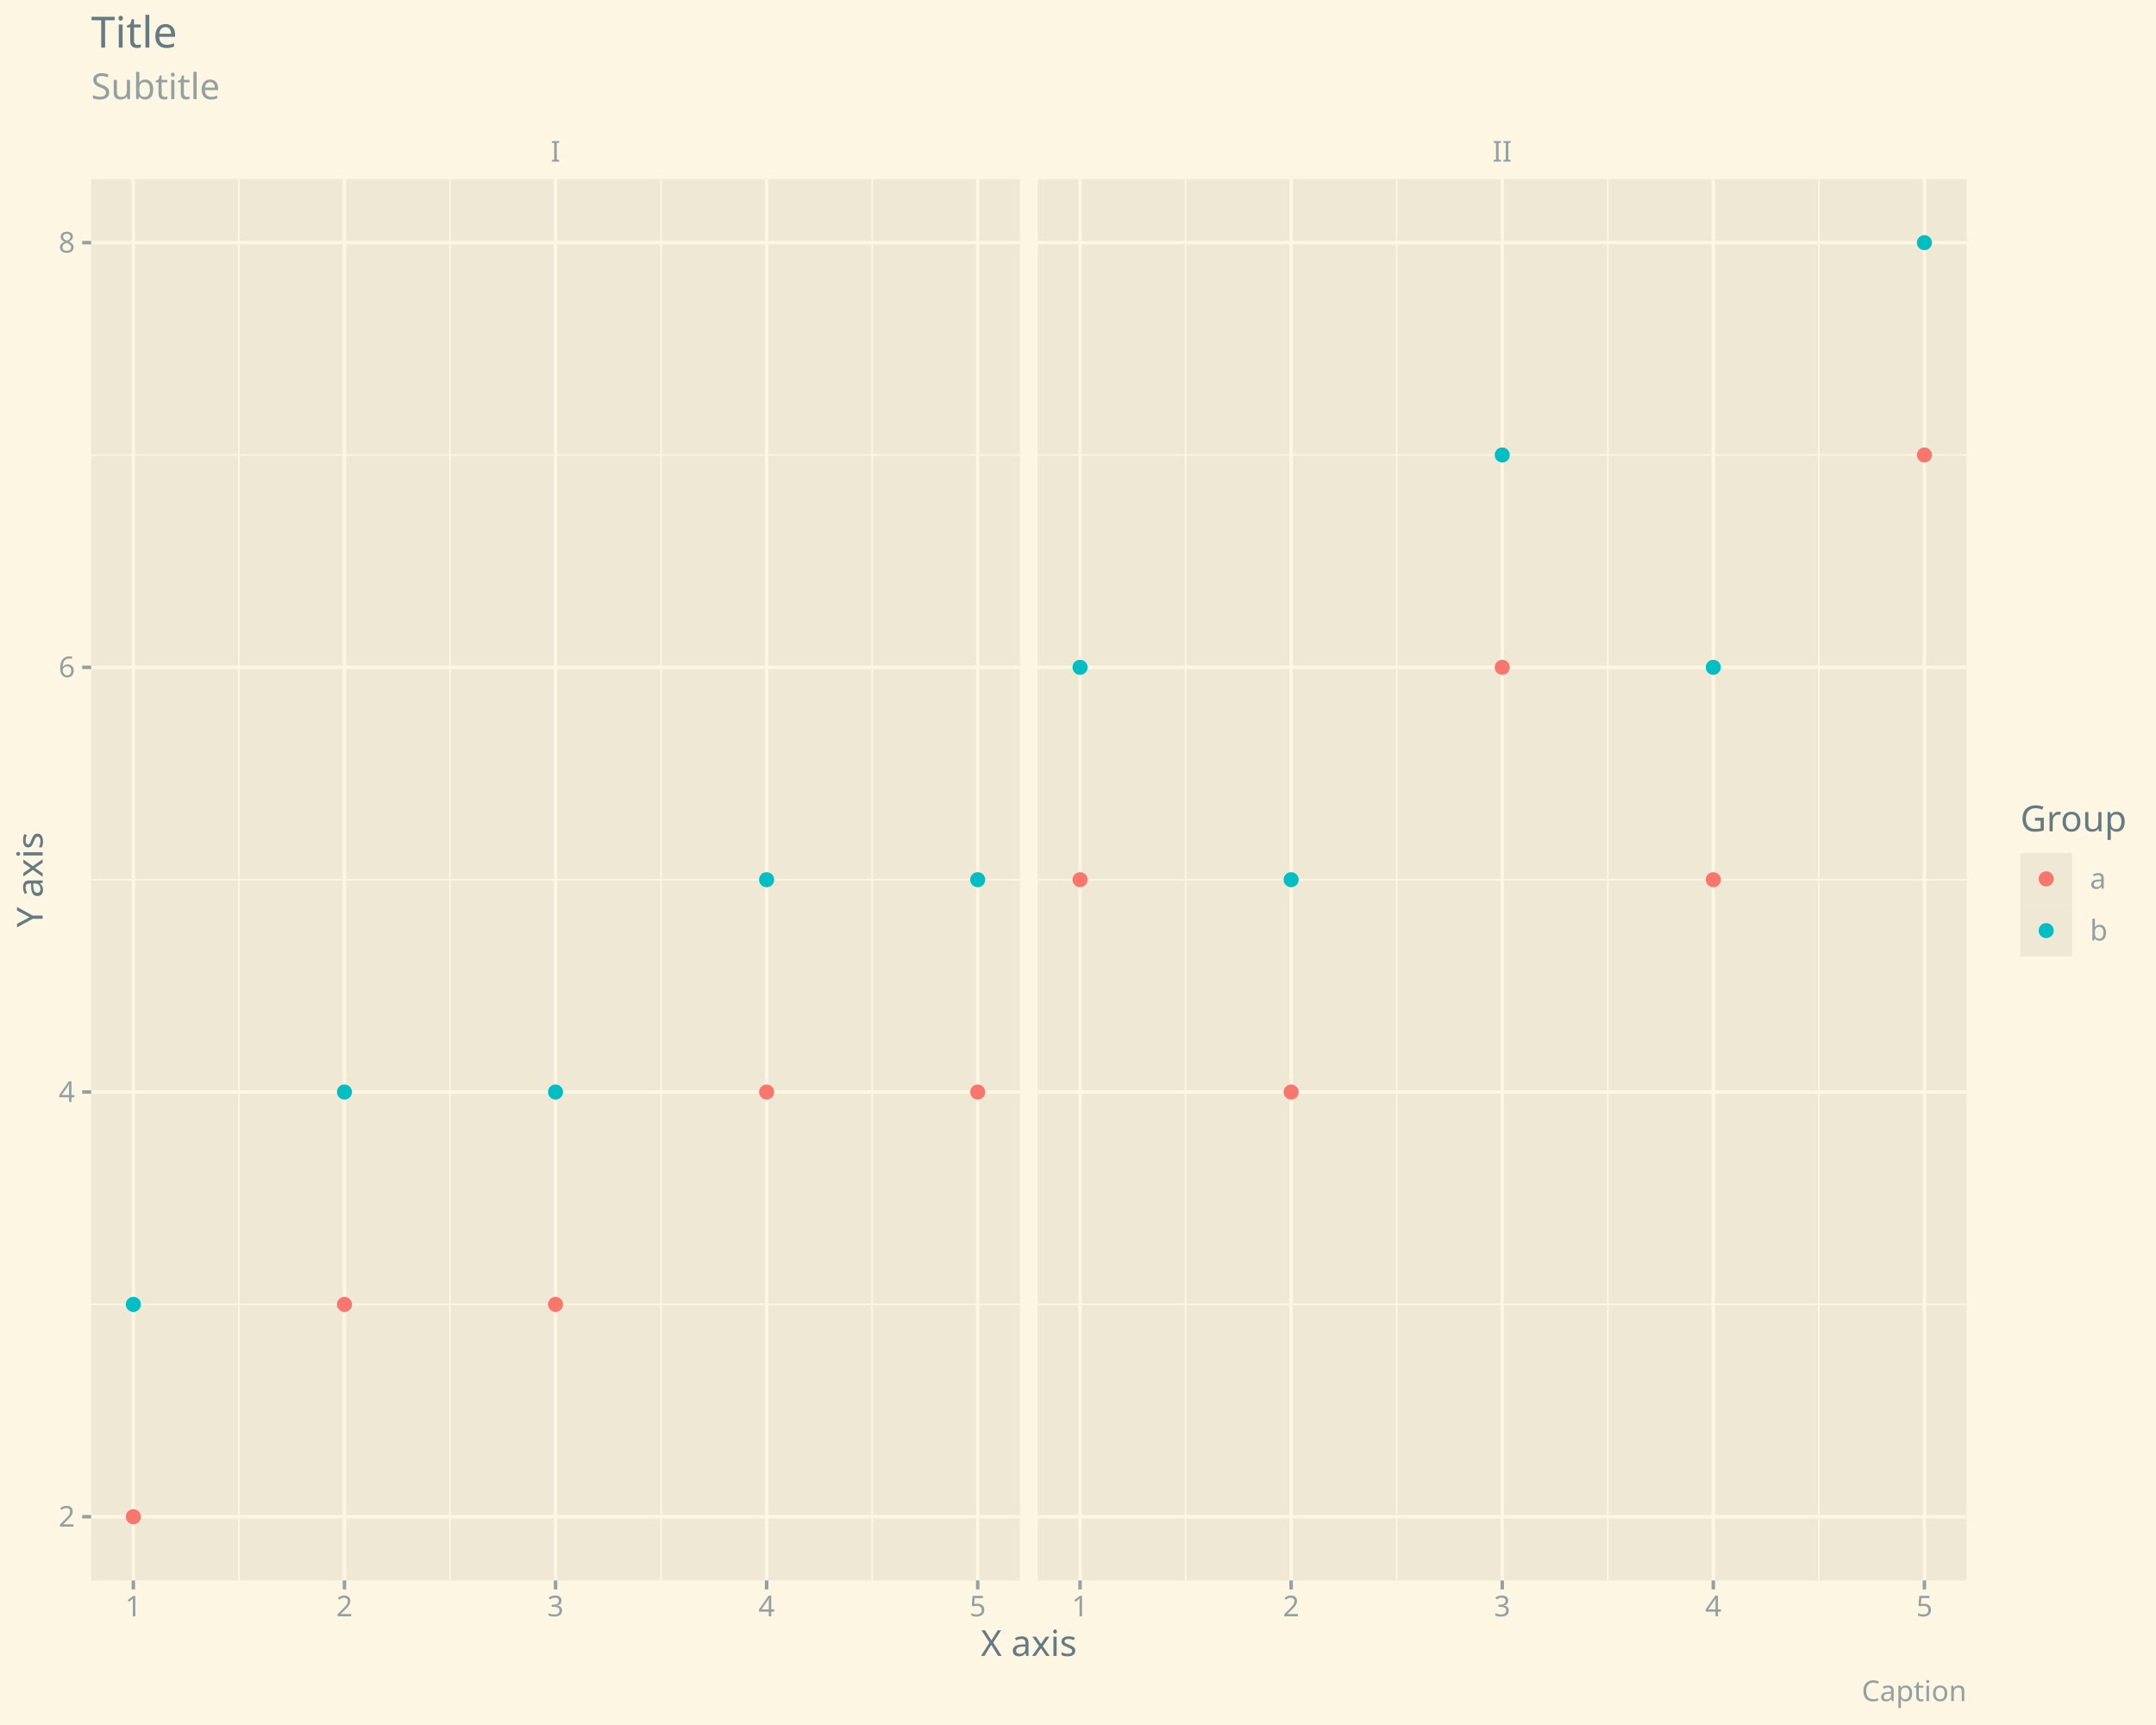
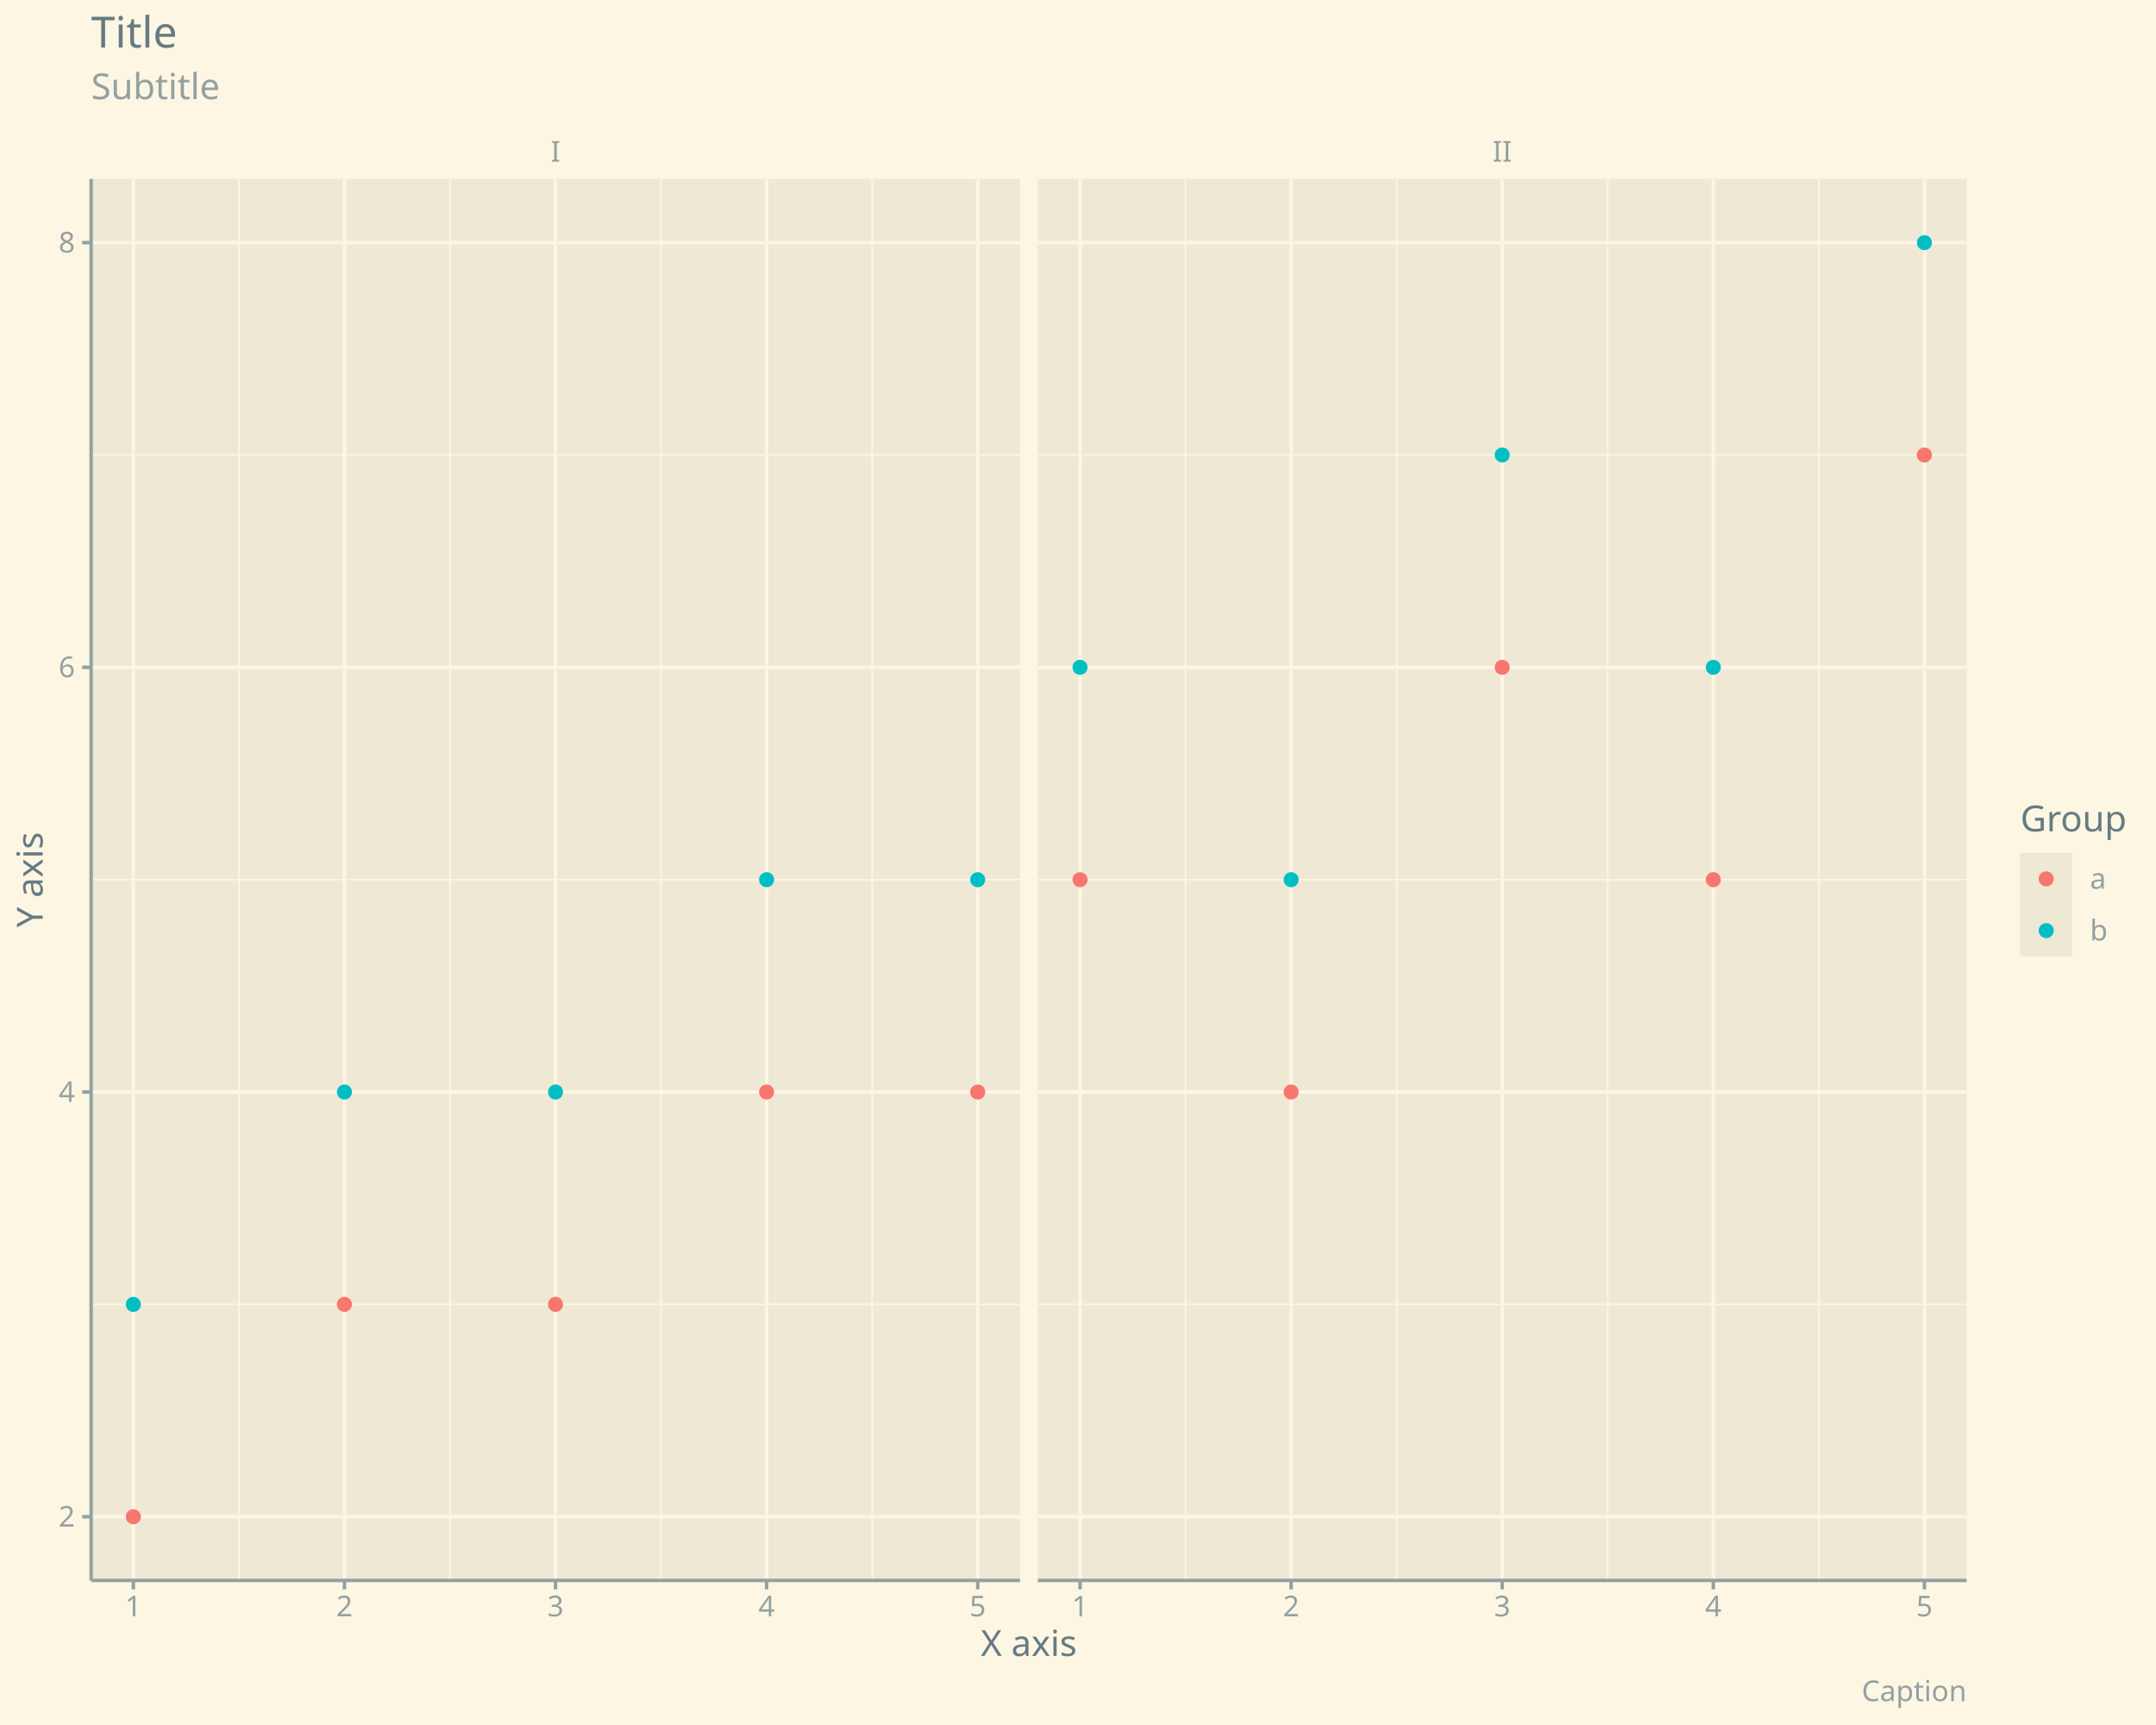
<svg xmlns="http://www.w3.org/2000/svg" class="svglite" data-engine-version="2.0" width="720.00pt" height="576.00pt" viewBox="0 0 720.00 576.00">
  <defs>
    <style type="text/css">
    .svglite line, .svglite polyline, .svglite polygon, .svglite path, .svglite rect, .svglite circle {
      fill: none;
      stroke: #000000;
      stroke-linecap: round;
      stroke-linejoin: round;
      stroke-miterlimit: 10.00;
    }
  </style>
  </defs>
  <rect width="100%" height="100%" style="stroke: none; fill: #FFFFFF;" />
  <defs>
    <clipPath id="cpMC4wMHw3MjAuMDB8MC4wMHw1NzYuMDA=">
      <rect x="0.00" y="0.00" width="720.00" height="576.00" />
    </clipPath>
  </defs>
  <g clip-path="url(#cpMC4wMHw3MjAuMDB8MC4wMHw1NzYuMDA=)">
    <rect x="0.00" y="0.00" width="720.00" height="576.00" style="stroke-width: 1.16; stroke: none; fill: #FDF6E3;" />
  </g>
  <defs>
    <clipPath id="cpMzAuNDR8MzQwLjYxfDU5Ljc1fDUyNy43Mw==">
      <rect x="30.44" y="59.75" width="310.17" height="467.98" />
    </clipPath>
  </defs>
  <g clip-path="url(#cpMzAuNDR8MzQwLjYxfDU5Ljc1fDUyNy43Mw==)">
    <rect x="30.44" y="59.75" width="310.17" height="467.98" style="stroke-width: 1.16; stroke: none; fill: #EEE8D5;" />
    <polyline points="30.44,435.55 340.61,435.55 " style="stroke-width: 0.53; stroke: #FDF6E3; stroke-linecap: butt;" />
    <polyline points="30.44,293.74 340.61,293.74 " style="stroke-width: 0.53; stroke: #FDF6E3; stroke-linecap: butt;" />
    <polyline points="30.44,151.92 340.61,151.92 " style="stroke-width: 0.53; stroke: #FDF6E3; stroke-linecap: butt;" />
    <polyline points="79.78,527.73 79.78,59.75 " style="stroke-width: 0.53; stroke: #FDF6E3; stroke-linecap: butt;" />
    <polyline points="150.27,527.73 150.27,59.75 " style="stroke-width: 0.53; stroke: #FDF6E3; stroke-linecap: butt;" />
    <polyline points="220.77,527.73 220.77,59.75 " style="stroke-width: 0.53; stroke: #FDF6E3; stroke-linecap: butt;" />
    <polyline points="291.26,527.73 291.26,59.75 " style="stroke-width: 0.53; stroke: #FDF6E3; stroke-linecap: butt;" />
    <polyline points="30.44,506.46 340.61,506.46 " style="stroke-width: 1.16; stroke: #FDF6E3; stroke-linecap: butt;" />
    <polyline points="30.44,364.64 340.61,364.64 " style="stroke-width: 1.16; stroke: #FDF6E3; stroke-linecap: butt;" />
    <polyline points="30.44,222.83 340.61,222.83 " style="stroke-width: 1.16; stroke: #FDF6E3; stroke-linecap: butt;" />
    <polyline points="30.44,81.02 340.61,81.02 " style="stroke-width: 1.16; stroke: #FDF6E3; stroke-linecap: butt;" />
    <polyline points="44.53,527.73 44.53,59.75 " style="stroke-width: 1.16; stroke: #FDF6E3; stroke-linecap: butt;" />
    <polyline points="115.03,527.73 115.03,59.75 " style="stroke-width: 1.16; stroke: #FDF6E3; stroke-linecap: butt;" />
    <polyline points="185.52,527.73 185.52,59.75 " style="stroke-width: 1.16; stroke: #FDF6E3; stroke-linecap: butt;" />
    <polyline points="256.01,527.73 256.01,59.75 " style="stroke-width: 1.16; stroke: #FDF6E3; stroke-linecap: butt;" />
    <polyline points="326.51,527.73 326.51,59.75 " style="stroke-width: 1.16; stroke: #FDF6E3; stroke-linecap: butt;" />
    <circle cx="44.53" cy="506.46" r="2.13" style="stroke-width: 0.77; stroke: #F8766D; fill: #F8766D;" />
    <circle cx="185.52" cy="435.55" r="2.13" style="stroke-width: 0.77; stroke: #F8766D; fill: #F8766D;" />
    <circle cx="326.51" cy="364.64" r="2.13" style="stroke-width: 0.77; stroke: #F8766D; fill: #F8766D;" />
    <circle cx="115.03" cy="435.55" r="2.13" style="stroke-width: 0.77; stroke: #F8766D; fill: #F8766D;" />
    <circle cx="256.01" cy="364.64" r="2.13" style="stroke-width: 0.77; stroke: #F8766D; fill: #F8766D;" />
    <circle cx="44.53" cy="435.55" r="2.13" style="stroke-width: 0.77; stroke: #00BFC4; fill: #00BFC4;" />
    <circle cx="185.52" cy="364.64" r="2.13" style="stroke-width: 0.77; stroke: #00BFC4; fill: #00BFC4;" />
    <circle cx="326.51" cy="293.74" r="2.13" style="stroke-width: 0.77; stroke: #00BFC4; fill: #00BFC4;" />
    <circle cx="115.03" cy="364.64" r="2.13" style="stroke-width: 0.77; stroke: #00BFC4; fill: #00BFC4;" />
    <circle cx="256.01" cy="293.74" r="2.13" style="stroke-width: 0.77; stroke: #00BFC4; fill: #00BFC4;" />
  </g>
  <g clip-path="url(#cpMC4wMHw3MjAuMDB8MC4wMHw1NzYuMDA=)">
</g>
  <defs>
    <clipPath id="cpMzQ2LjU4fDY1Ni43NXw1OS43NXw1MjcuNzM=">
      <rect x="346.58" y="59.75" width="310.17" height="467.98" />
    </clipPath>
  </defs>
  <g clip-path="url(#cpMzQ2LjU4fDY1Ni43NXw1OS43NXw1MjcuNzM=)">
    <rect x="346.58" y="59.75" width="310.17" height="467.98" style="stroke-width: 1.16; stroke: none; fill: #EEE8D5;" />
    <polyline points="346.58,435.55 656.75,435.55 " style="stroke-width: 0.53; stroke: #FDF6E3; stroke-linecap: butt;" />
    <polyline points="346.58,293.74 656.75,293.74 " style="stroke-width: 0.53; stroke: #FDF6E3; stroke-linecap: butt;" />
    <polyline points="346.58,151.92 656.75,151.92 " style="stroke-width: 0.53; stroke: #FDF6E3; stroke-linecap: butt;" />
    <polyline points="395.93,527.73 395.93,59.75 " style="stroke-width: 0.53; stroke: #FDF6E3; stroke-linecap: butt;" />
    <polyline points="466.42,527.73 466.42,59.75 " style="stroke-width: 0.53; stroke: #FDF6E3; stroke-linecap: butt;" />
    <polyline points="536.92,527.73 536.92,59.75 " style="stroke-width: 0.53; stroke: #FDF6E3; stroke-linecap: butt;" />
    <polyline points="607.41,527.73 607.41,59.75 " style="stroke-width: 0.53; stroke: #FDF6E3; stroke-linecap: butt;" />
    <polyline points="346.58,506.46 656.75,506.46 " style="stroke-width: 1.16; stroke: #FDF6E3; stroke-linecap: butt;" />
    <polyline points="346.58,364.64 656.75,364.64 " style="stroke-width: 1.16; stroke: #FDF6E3; stroke-linecap: butt;" />
    <polyline points="346.58,222.83 656.75,222.83 " style="stroke-width: 1.16; stroke: #FDF6E3; stroke-linecap: butt;" />
    <polyline points="346.58,81.02 656.75,81.02 " style="stroke-width: 1.16; stroke: #FDF6E3; stroke-linecap: butt;" />
    <polyline points="360.68,527.73 360.68,59.75 " style="stroke-width: 1.16; stroke: #FDF6E3; stroke-linecap: butt;" />
    <polyline points="431.18,527.73 431.18,59.75 " style="stroke-width: 1.16; stroke: #FDF6E3; stroke-linecap: butt;" />
    <polyline points="501.67,527.73 501.67,59.75 " style="stroke-width: 1.16; stroke: #FDF6E3; stroke-linecap: butt;" />
    <polyline points="572.16,527.73 572.16,59.75 " style="stroke-width: 1.16; stroke: #FDF6E3; stroke-linecap: butt;" />
    <polyline points="642.66,527.73 642.66,59.75 " style="stroke-width: 1.16; stroke: #FDF6E3; stroke-linecap: butt;" />
    <circle cx="431.18" cy="364.64" r="2.13" style="stroke-width: 0.77; stroke: #F8766D; fill: #F8766D;" />
    <circle cx="572.16" cy="293.74" r="2.13" style="stroke-width: 0.77; stroke: #F8766D; fill: #F8766D;" />
    <circle cx="360.68" cy="293.74" r="2.13" style="stroke-width: 0.77; stroke: #F8766D; fill: #F8766D;" />
    <circle cx="501.67" cy="222.83" r="2.13" style="stroke-width: 0.77; stroke: #F8766D; fill: #F8766D;" />
    <circle cx="642.66" cy="151.92" r="2.13" style="stroke-width: 0.77; stroke: #F8766D; fill: #F8766D;" />
    <circle cx="431.18" cy="293.74" r="2.13" style="stroke-width: 0.77; stroke: #00BFC4; fill: #00BFC4;" />
    <circle cx="572.16" cy="222.83" r="2.13" style="stroke-width: 0.77; stroke: #00BFC4; fill: #00BFC4;" />
    <circle cx="360.68" cy="222.83" r="2.13" style="stroke-width: 0.77; stroke: #00BFC4; fill: #00BFC4;" />
    <circle cx="501.67" cy="151.92" r="2.13" style="stroke-width: 0.77; stroke: #00BFC4; fill: #00BFC4;" />
    <circle cx="642.66" cy="81.02" r="2.13" style="stroke-width: 0.77; stroke: #00BFC4; fill: #00BFC4;" />
  </g>
  <g clip-path="url(#cpMC4wMHw3MjAuMDB8MC4wMHw1NzYuMDA=)">
</g>
  <defs>
    <clipPath id="cpMzAuNDR8MzQwLjYxfDQxLjU4fDU5Ljc1">
      <rect x="30.44" y="41.58" width="310.17" height="18.16" />
    </clipPath>
  </defs>
  <g clip-path="url(#cpMzAuNDR8MzQwLjYxfDQxLjU4fDU5Ljc1)">
    <rect x="30.44" y="41.58" width="310.17" height="18.16" style="stroke-width: 1.16; stroke: none; fill: #FDF6E3;" />
    <text x="185.52" y="53.97" text-anchor="middle" style="font-size: 9.60px; fill: #93A1A1; font-family: sans;" textLength="2.67px" lengthAdjust="spacingAndGlyphs">I</text>
  </g>
  <g clip-path="url(#cpMC4wMHw3MjAuMDB8MC4wMHw1NzYuMDA=)">
</g>
  <defs>
    <clipPath id="cpMzQ2LjU4fDY1Ni43NXw0MS41OHw1OS43NQ==">
      <rect x="346.58" y="41.58" width="310.17" height="18.16" />
    </clipPath>
  </defs>
  <g clip-path="url(#cpMzQ2LjU4fDY1Ni43NXw0MS41OHw1OS43NQ==)">
    <rect x="346.58" y="41.58" width="310.17" height="18.16" style="stroke-width: 1.16; stroke: none; fill: #FDF6E3;" />
    <text x="501.67" y="53.97" text-anchor="middle" style="font-size: 9.60px; fill: #93A1A1; font-family: sans;" textLength="5.33px" lengthAdjust="spacingAndGlyphs">II</text>
  </g>
  <g clip-path="url(#cpMC4wMHw3MjAuMDB8MC4wMHw1NzYuMDA=)">
-     <polyline points="30.44,527.73 340.61,527.73 " style="stroke-width: 1.16; stroke: none; stroke-linecap: butt;" />
+     <polyline points="30.44,527.73 340.61,527.73 " style="stroke-width: 1.16; stroke: #93A1A1; stroke-linecap: butt;" />
    <polyline points="44.53,530.72 44.53,527.73 " style="stroke-width: 1.16; stroke: #93A1A1; stroke-linecap: butt;" />
    <polyline points="115.03,530.72 115.03,527.73 " style="stroke-width: 1.16; stroke: #93A1A1; stroke-linecap: butt;" />
    <polyline points="185.52,530.72 185.52,527.73 " style="stroke-width: 1.16; stroke: #93A1A1; stroke-linecap: butt;" />
    <polyline points="256.01,530.72 256.01,527.73 " style="stroke-width: 1.16; stroke: #93A1A1; stroke-linecap: butt;" />
    <polyline points="326.51,530.72 326.51,527.73 " style="stroke-width: 1.16; stroke: #93A1A1; stroke-linecap: butt;" />
    <text x="44.53" y="539.71" text-anchor="middle" style="font-size: 9.60px; fill: #93A1A1; font-family: sans;" textLength="5.34px" lengthAdjust="spacingAndGlyphs">1</text>
    <text x="115.03" y="539.71" text-anchor="middle" style="font-size: 9.60px; fill: #93A1A1; font-family: sans;" textLength="5.34px" lengthAdjust="spacingAndGlyphs">2</text>
    <text x="185.52" y="539.71" text-anchor="middle" style="font-size: 9.60px; fill: #93A1A1; font-family: sans;" textLength="5.34px" lengthAdjust="spacingAndGlyphs">3</text>
    <text x="256.01" y="539.71" text-anchor="middle" style="font-size: 9.60px; fill: #93A1A1; font-family: sans;" textLength="5.34px" lengthAdjust="spacingAndGlyphs">4</text>
    <text x="326.51" y="539.71" text-anchor="middle" style="font-size: 9.60px; fill: #93A1A1; font-family: sans;" textLength="5.34px" lengthAdjust="spacingAndGlyphs">5</text>
-     <polyline points="346.58,527.73 656.75,527.73 " style="stroke-width: 1.16; stroke: none; stroke-linecap: butt;" />
+     <polyline points="346.58,527.73 656.75,527.73 " style="stroke-width: 1.16; stroke: #93A1A1; stroke-linecap: butt;" />
    <polyline points="360.68,530.72 360.68,527.73 " style="stroke-width: 1.16; stroke: #93A1A1; stroke-linecap: butt;" />
    <polyline points="431.18,530.72 431.18,527.73 " style="stroke-width: 1.16; stroke: #93A1A1; stroke-linecap: butt;" />
    <polyline points="501.67,530.72 501.67,527.73 " style="stroke-width: 1.16; stroke: #93A1A1; stroke-linecap: butt;" />
    <polyline points="572.16,530.72 572.16,527.73 " style="stroke-width: 1.16; stroke: #93A1A1; stroke-linecap: butt;" />
    <polyline points="642.66,530.72 642.66,527.73 " style="stroke-width: 1.16; stroke: #93A1A1; stroke-linecap: butt;" />
    <text x="360.68" y="539.71" text-anchor="middle" style="font-size: 9.60px; fill: #93A1A1; font-family: sans;" textLength="5.34px" lengthAdjust="spacingAndGlyphs">1</text>
    <text x="431.18" y="539.71" text-anchor="middle" style="font-size: 9.60px; fill: #93A1A1; font-family: sans;" textLength="5.34px" lengthAdjust="spacingAndGlyphs">2</text>
    <text x="501.67" y="539.71" text-anchor="middle" style="font-size: 9.60px; fill: #93A1A1; font-family: sans;" textLength="5.34px" lengthAdjust="spacingAndGlyphs">3</text>
    <text x="572.16" y="539.71" text-anchor="middle" style="font-size: 9.60px; fill: #93A1A1; font-family: sans;" textLength="5.34px" lengthAdjust="spacingAndGlyphs">4</text>
    <text x="642.66" y="539.71" text-anchor="middle" style="font-size: 9.60px; fill: #93A1A1; font-family: sans;" textLength="5.34px" lengthAdjust="spacingAndGlyphs">5</text>
-     <polyline points="30.44,527.73 30.44,59.75 " style="stroke-width: 1.16; stroke: none; stroke-linecap: butt;" />
+     <polyline points="30.44,527.73 30.44,59.75 " style="stroke-width: 1.16; stroke: #93A1A1; stroke-linecap: butt;" />
    <text x="25.06" y="509.76" text-anchor="end" style="font-size: 9.60px; fill: #93A1A1; font-family: sans;" textLength="5.34px" lengthAdjust="spacingAndGlyphs">2</text>
    <text x="25.06" y="367.95" text-anchor="end" style="font-size: 9.60px; fill: #93A1A1; font-family: sans;" textLength="5.34px" lengthAdjust="spacingAndGlyphs">4</text>
    <text x="25.06" y="226.13" text-anchor="end" style="font-size: 9.60px; fill: #93A1A1; font-family: sans;" textLength="5.34px" lengthAdjust="spacingAndGlyphs">6</text>
    <text x="25.06" y="84.32" text-anchor="end" style="font-size: 9.60px; fill: #93A1A1; font-family: sans;" textLength="5.34px" lengthAdjust="spacingAndGlyphs">8</text>
    <polyline points="27.45,506.46 30.44,506.46 " style="stroke-width: 1.16; stroke: #93A1A1; stroke-linecap: butt;" />
    <polyline points="27.45,364.64 30.44,364.64 " style="stroke-width: 1.16; stroke: #93A1A1; stroke-linecap: butt;" />
    <polyline points="27.45,222.83 30.44,222.83 " style="stroke-width: 1.16; stroke: #93A1A1; stroke-linecap: butt;" />
    <polyline points="27.45,81.02 30.44,81.02 " style="stroke-width: 1.16; stroke: #93A1A1; stroke-linecap: butt;" />
    <text x="343.59" y="552.95" text-anchor="middle" style="font-size: 12.00px; fill: #657B83; font-family: sans;" textLength="32.69px" lengthAdjust="spacingAndGlyphs">X axis</text>
    <text transform="translate(14.24,293.74) rotate(-90)" text-anchor="middle" style="font-size: 12.00px; fill: #657B83; font-family: sans;" textLength="32.69px" lengthAdjust="spacingAndGlyphs">Y axis</text>
    <rect x="668.71" y="262.12" width="45.31" height="63.24" style="stroke-width: 1.16; stroke: none; fill: #FDF6E3;" />
    <text x="674.69" y="277.60" style="font-size: 12.00px; fill: #657B83; font-family: sans;" textLength="33.36px" lengthAdjust="spacingAndGlyphs">Group</text>
    <rect x="674.69" y="284.82" width="17.28" height="17.28" style="stroke-width: 1.16; stroke: none; fill: #EEE8D5;" />
    <circle cx="683.33" cy="293.46" r="2.13" style="stroke-width: 0.77; stroke: #F8766D; fill: #F8766D;" />
    <rect x="674.69" y="302.10" width="17.28" height="17.28" style="stroke-width: 1.16; stroke: none; fill: #EEE8D5;" />
    <circle cx="683.33" cy="310.74" r="2.13" style="stroke-width: 0.77; stroke: #00BFC4; fill: #00BFC4;" />
    <text x="697.94" y="296.76" style="font-size: 9.60px; fill: #93A1A1; font-family: sans;" textLength="5.34px" lengthAdjust="spacingAndGlyphs">a</text>
    <text x="697.94" y="314.04" style="font-size: 9.60px; fill: #93A1A1; font-family: sans;" textLength="5.34px" lengthAdjust="spacingAndGlyphs">b</text>
    <text x="30.44" y="33.11" style="font-size: 12.00px; fill: #93A1A1; font-family: sans;" textLength="40.02px" lengthAdjust="spacingAndGlyphs">Subtitle</text>
    <text x="30.44" y="15.89" style="font-size: 14.40px; fill: #657B83; font-family: sans;" textLength="27.20px" lengthAdjust="spacingAndGlyphs">Title</text>
    <text x="656.75" y="568.03" text-anchor="end" style="font-size: 9.60px; fill: #93A1A1; font-family: sans;" textLength="33.09px" lengthAdjust="spacingAndGlyphs">Caption</text>
  </g>
</svg>
